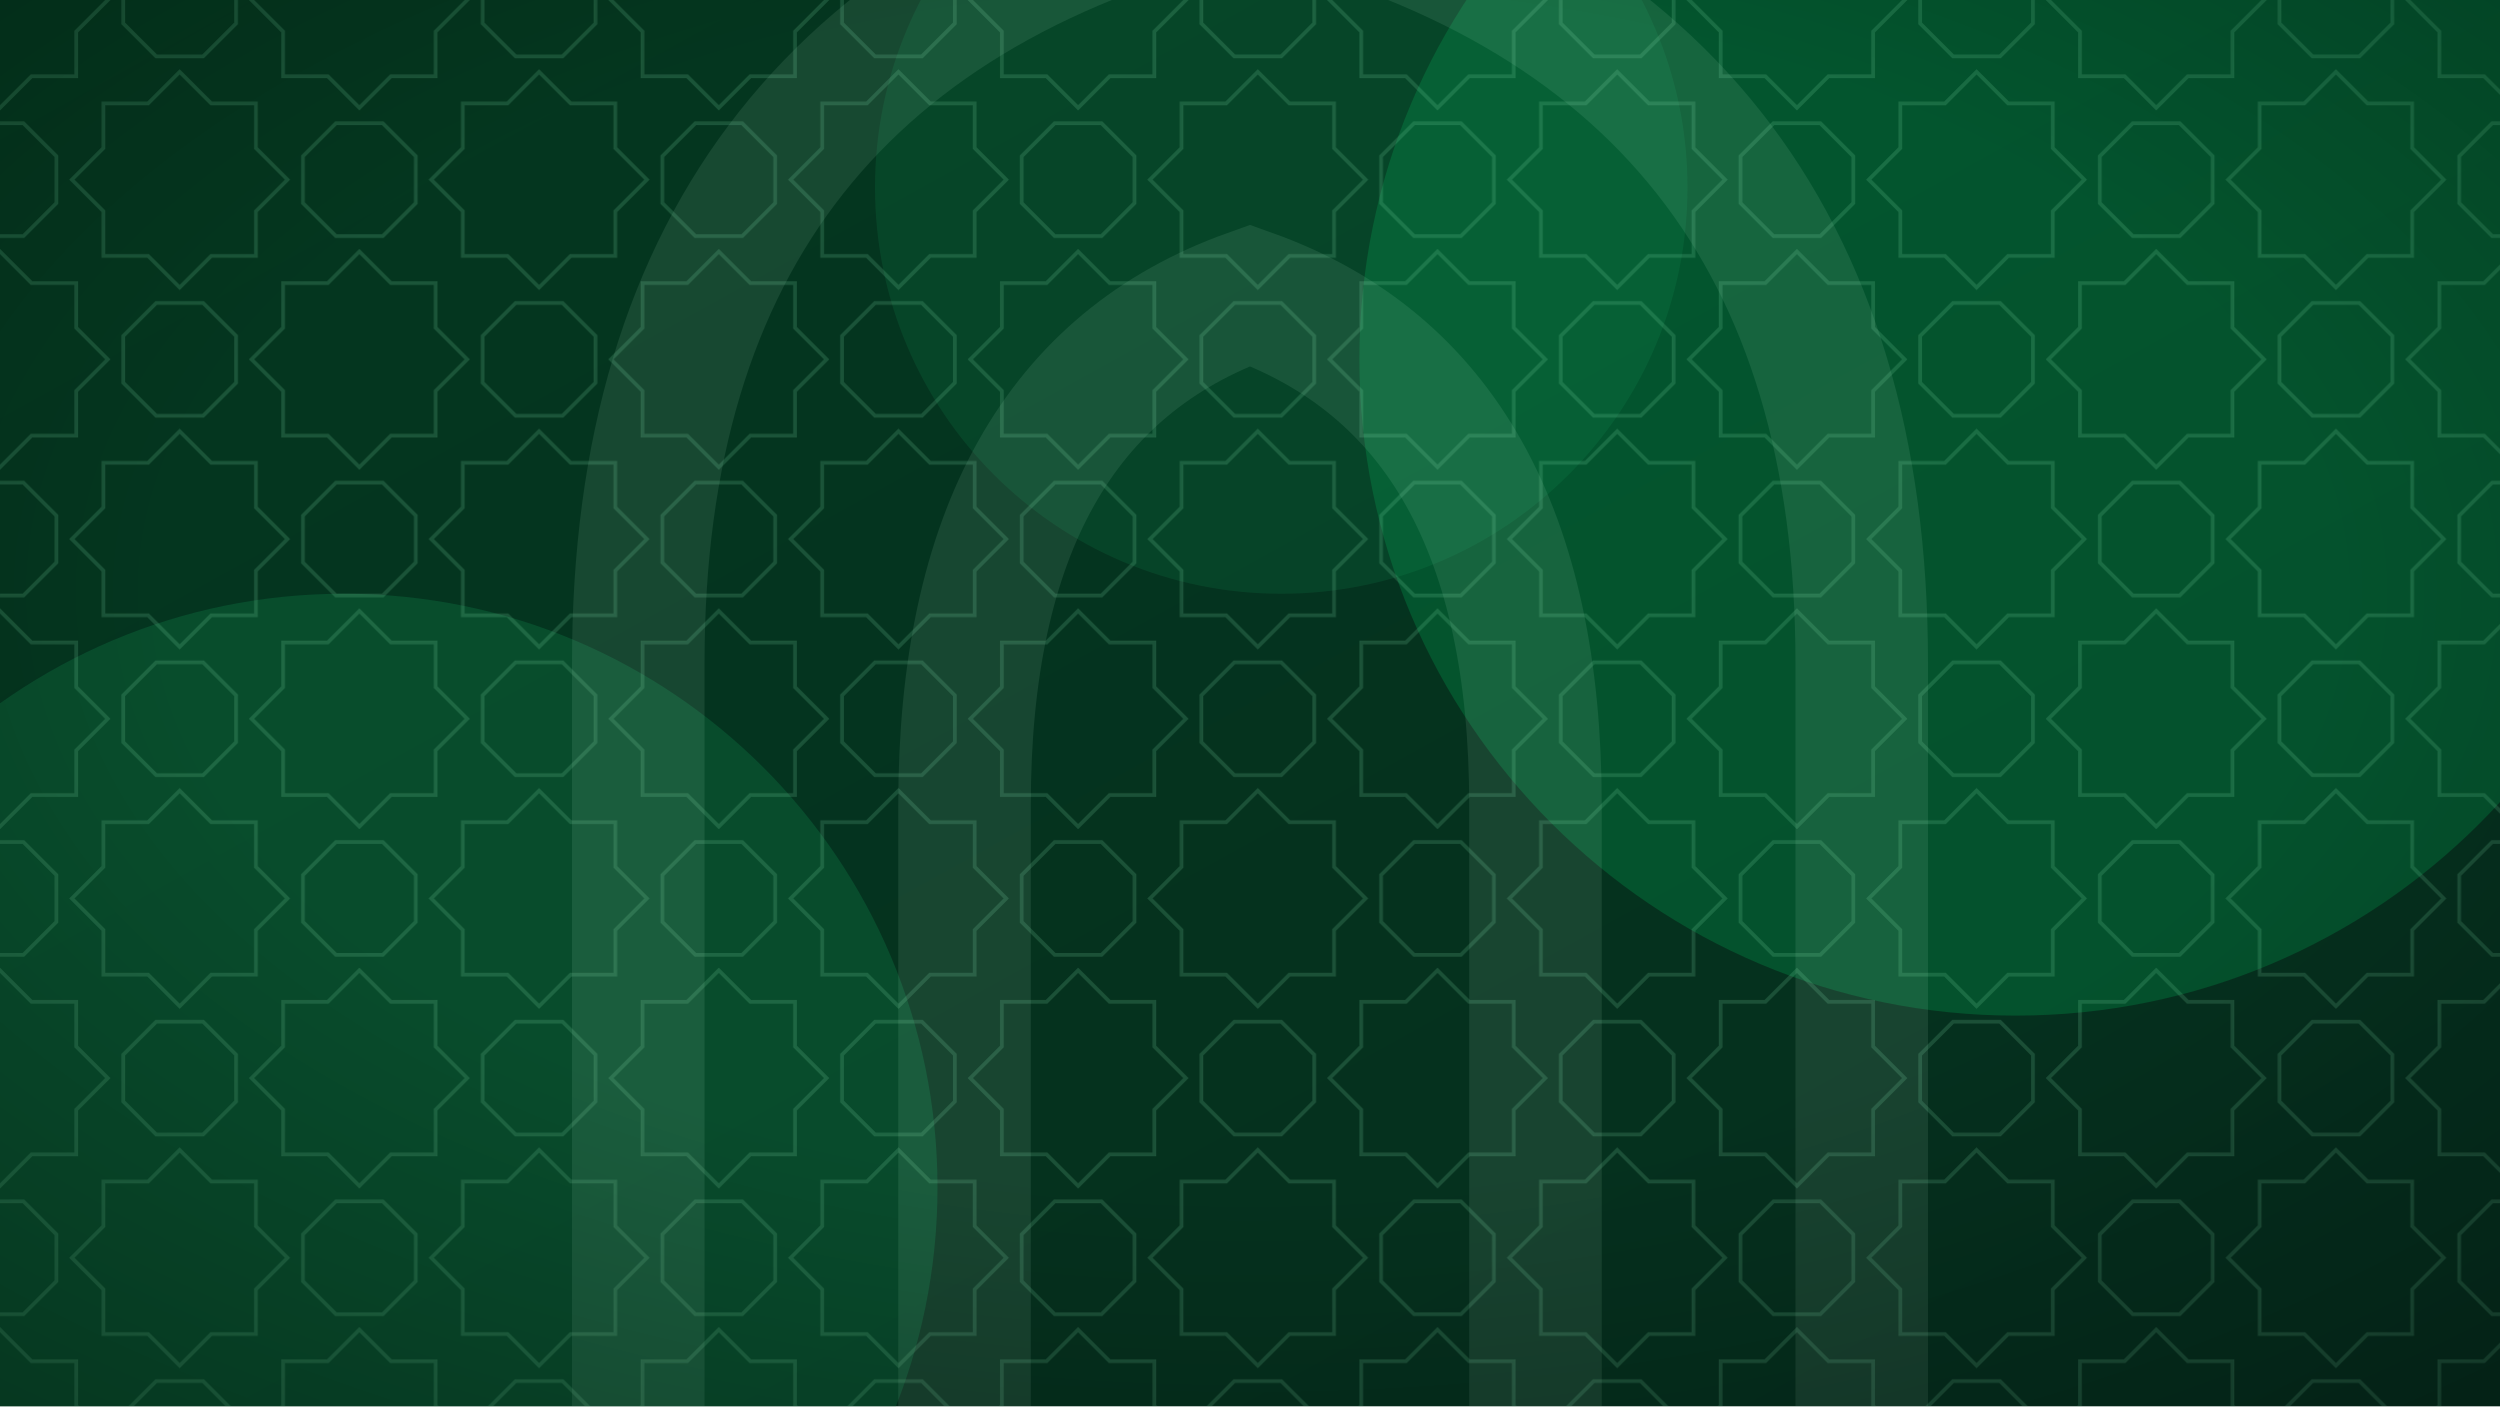
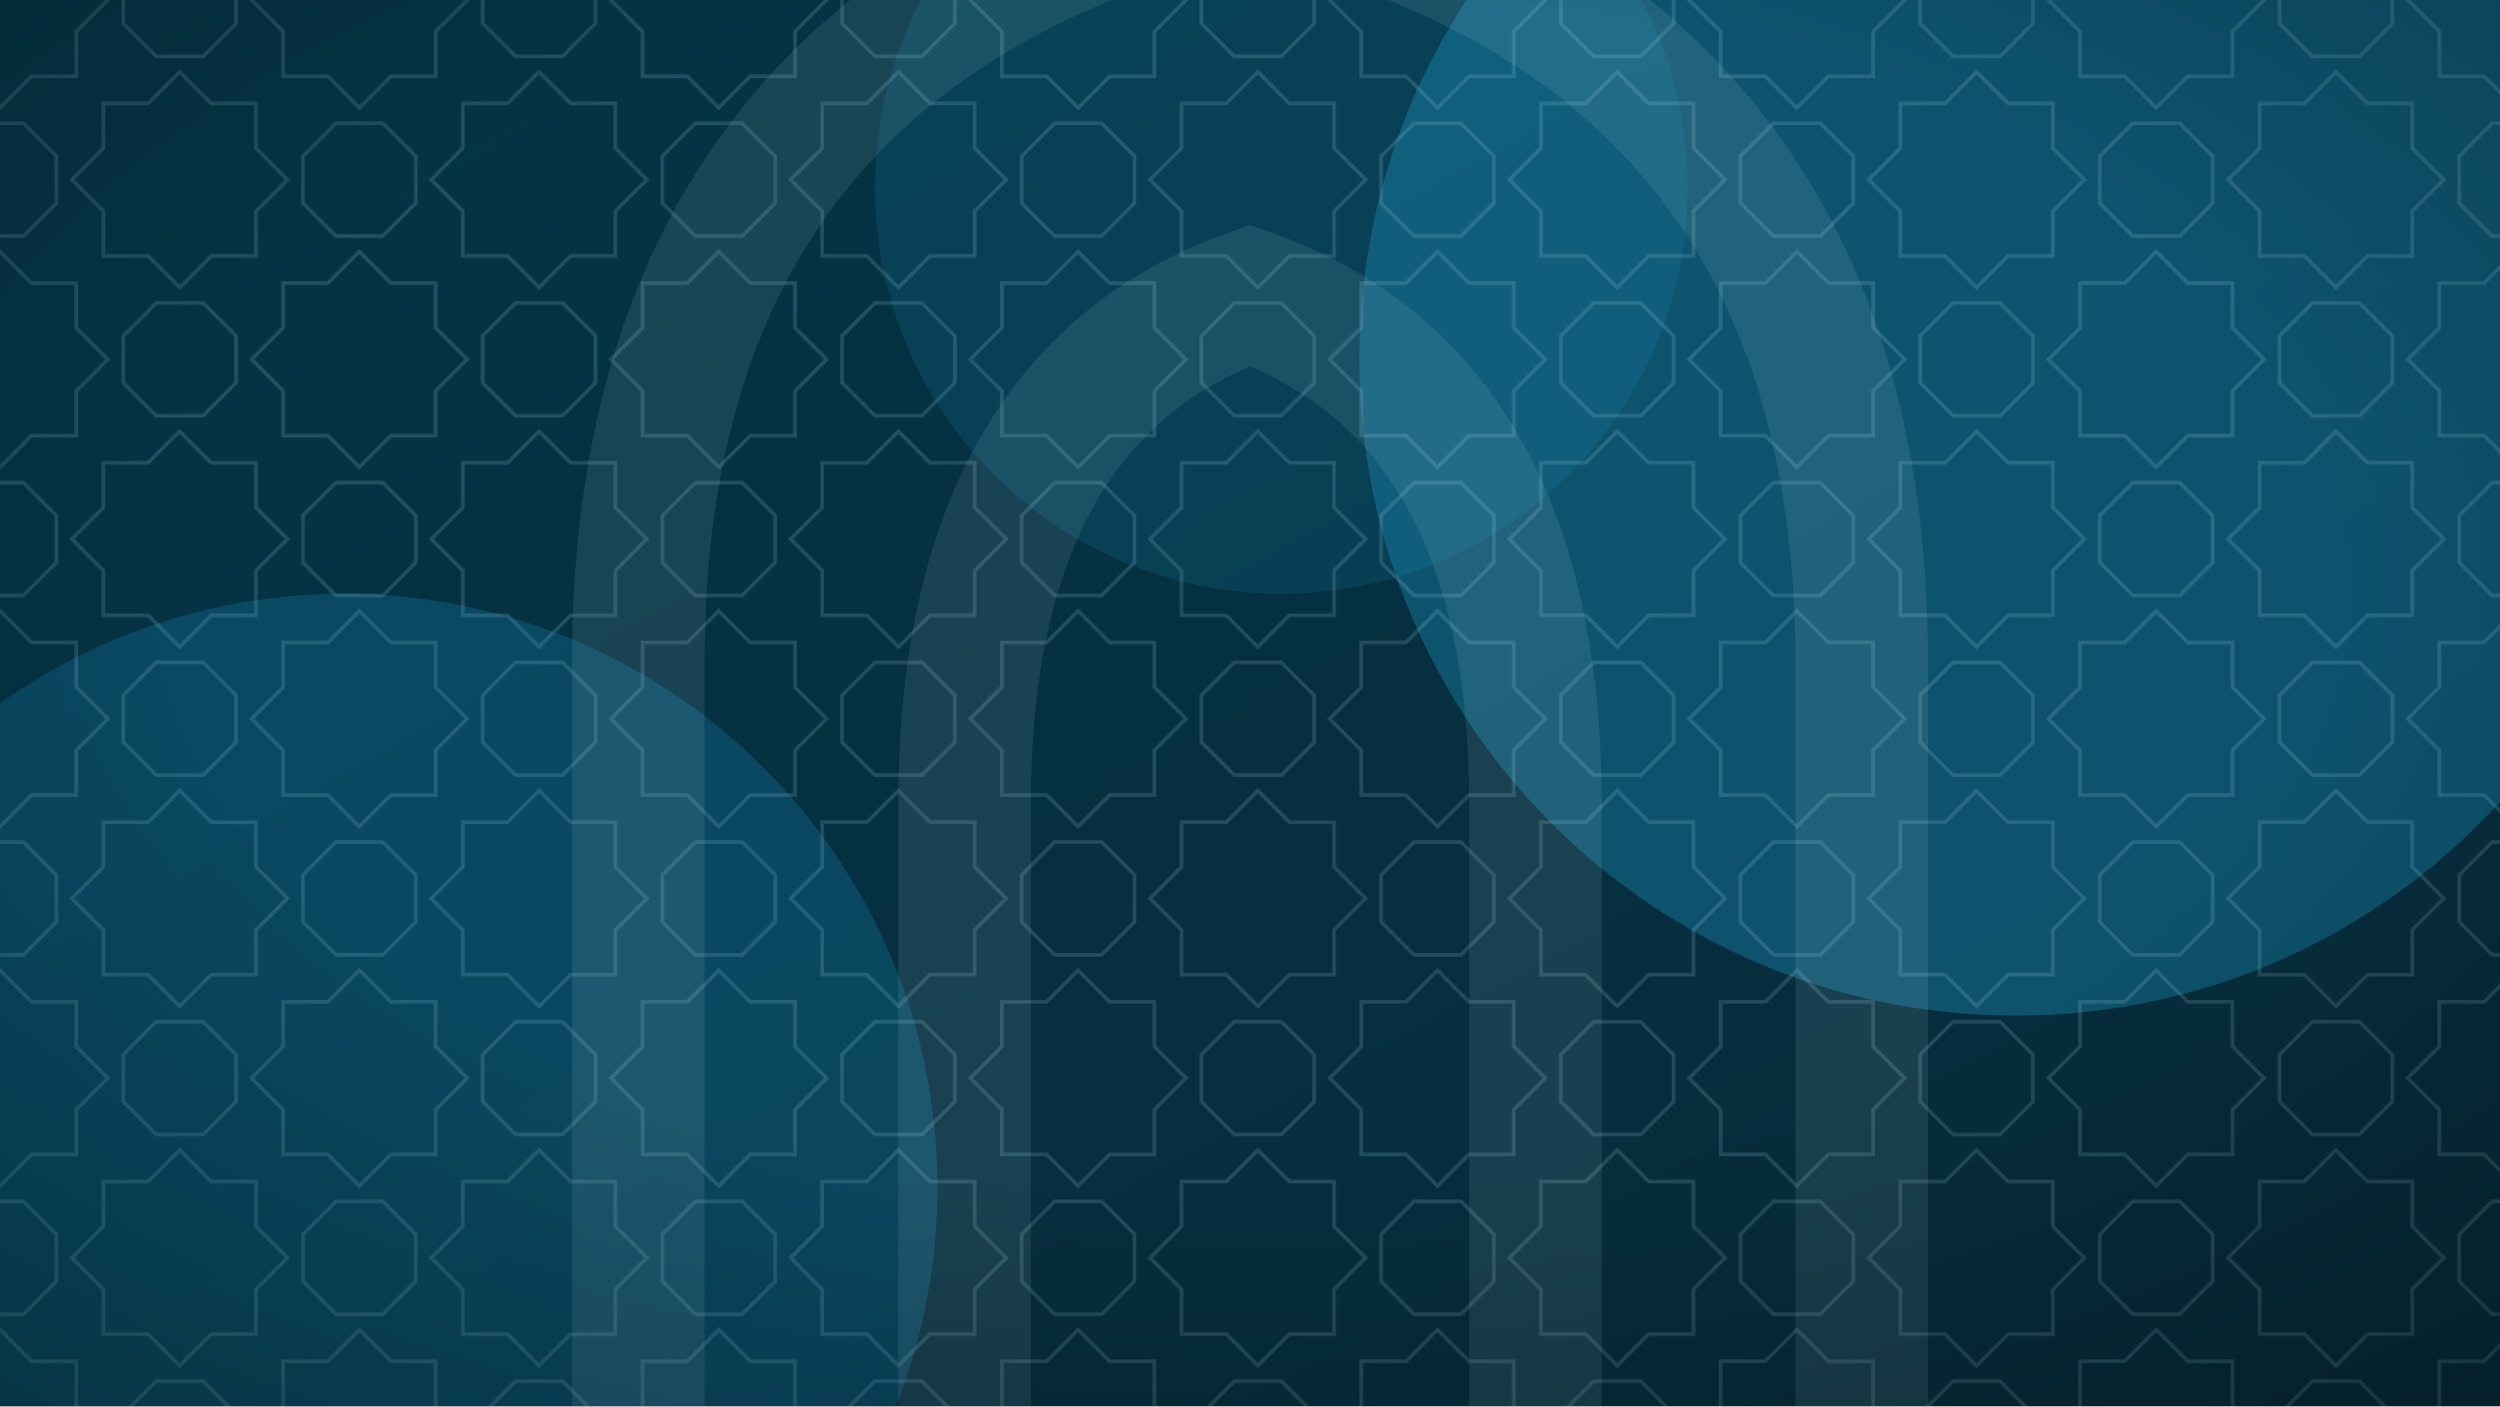
<svg xmlns="http://www.w3.org/2000/svg" viewBox="0 0 1600 900" width="1600" height="900" preserveAspectRatio="xMidYMid slice">
  <defs>
    <linearGradient id="bg" x1="0" y1="0" x2="1" y2="1">
-       <stop offset="0" stop-color="#04381F" />
-       <stop offset="1" stop-color="#052E1E" />
+       <stop offset="0" stop-color="#053547" />
+       <stop offset="1" stop-color="#062B3A" />
    </linearGradient>
    <pattern id="pat" width="230" height="230" patternUnits="userSpaceOnUse">
-       <g fill="none" stroke="#8BE8B4" stroke-width="2.4" opacity="0.17">
+       <g fill="none" stroke="#ADDDEF" stroke-width="2.4" opacity="0.17">
        <polygon points="0.0,-69.0 20.2,-48.8 48.8,-48.8 48.8,-20.2 69.0,0.0 48.8,20.2 48.8,48.8 20.2,48.8 0.0,69.0 -20.2,48.8 -48.8,48.8 -48.8,20.2 -69.0,0.0 -48.8,-20.2 -48.8,-48.8 -20.2,-48.8" />
        <polygon points="230.0,-69.0 250.2,-48.8 278.8,-48.8 278.8,-20.2 299.0,0.0 278.8,20.2 278.8,48.8 250.2,48.8 230.0,69.0 209.8,48.8 181.2,48.8 181.2,20.2 161.0,0.0 181.2,-20.2 181.2,-48.8 209.8,-48.8" />
        <polygon points="0.0,161.0 20.2,181.2 48.8,181.2 48.8,209.8 69.0,230.0 48.8,250.2 48.8,278.8 20.2,278.8 0.0,299.0 -20.2,278.8 -48.8,278.8 -48.8,250.2 -69.0,230.0 -48.8,209.8 -48.8,181.2 -20.2,181.2" />
        <polygon points="230.0,161.0 250.2,181.2 278.8,181.2 278.8,209.8 299.0,230.0 278.8,250.2 278.8,278.8 250.2,278.8 230.0,299.0 209.8,278.8 181.2,278.8 181.2,250.2 161.0,230.0 181.2,209.8 181.2,181.2 209.8,181.2" />
        <polygon points="115.0,46.0 135.2,66.2 163.8,66.2 163.8,94.8 184.0,115.0 163.8,135.2 163.8,163.8 135.2,163.8 115.0,184.0 94.8,163.8 66.2,163.8 66.2,135.2 46.0,115.0 66.2,94.8 66.2,66.2 94.8,66.2" />
        <polygon points="151.1,15.0 130.0,36.1 100.0,36.1 78.9,15.0 78.9,-15.0 100.0,-36.1 130.0,-36.1 151.1,-15.0" />
        <polygon points="36.1,130.0 15.0,151.1 -15.0,151.1 -36.1,130.0 -36.1,100.0 -15.0,78.9 15.0,78.9 36.1,100.0" />
        <polygon points="266.1,130.0 245.0,151.1 215.0,151.1 193.9,130.0 193.9,100.0 215.0,78.9 245.0,78.9 266.1,100.0" />
        <polygon points="151.1,245.0 130.0,266.1 100.0,266.1 78.9,245.0 78.9,215.0 100.0,193.9 130.0,193.9 151.1,215.0" />
      </g>
    </pattern>
    <radialGradient id="vig" cx="50%" cy="42%" r="78%">
      <stop offset="0.55" stop-color="#000" stop-opacity="0" />
      <stop offset="1" stop-color="#000" stop-opacity="0.28" />
    </radialGradient>
  </defs>
  <rect width="1600" height="900" fill="url(#bg)" />
-   <circle cx="1290" cy="230" r="420" fill="#00A14F" opacity="0.3" />
-   <circle cx="220" cy="760" r="380" fill="#0E7C47" opacity="0.34" />
-   <circle cx="820" cy="120" r="260" fill="#17A862" opacity="0.14" />
+   <circle cx="1290" cy="230" r="420" fill="#20A7DB" opacity="0.3" />
+   <circle cx="220" cy="760" r="380" fill="#11749B" opacity="0.34" />
+   <circle cx="820" cy="120" r="260" fill="#1C9ECF" opacity="0.14" />
  <rect width="1600" height="900" fill="url(#pat)" />
  <g opacity="0.1" transform="translate(147.5 -202.5) scale(6.525)">
-     <g fill="none" stroke="#BFF3D6" stroke-width="13" stroke-linecap="round">
+     <g fill="none" stroke="#D0EBF6" stroke-width="13" stroke-linecap="round">
      <path d="M40 182 L40 96 Q40 34 100 20 Q160 34 160 96 L160 182" />
      <path d="M72 182 L72 110 Q72 70 100 60 Q128 70 128 110 L128 182" />
    </g>
  </g>
  <rect width="1600" height="900" fill="url(#vig)" />
</svg>
